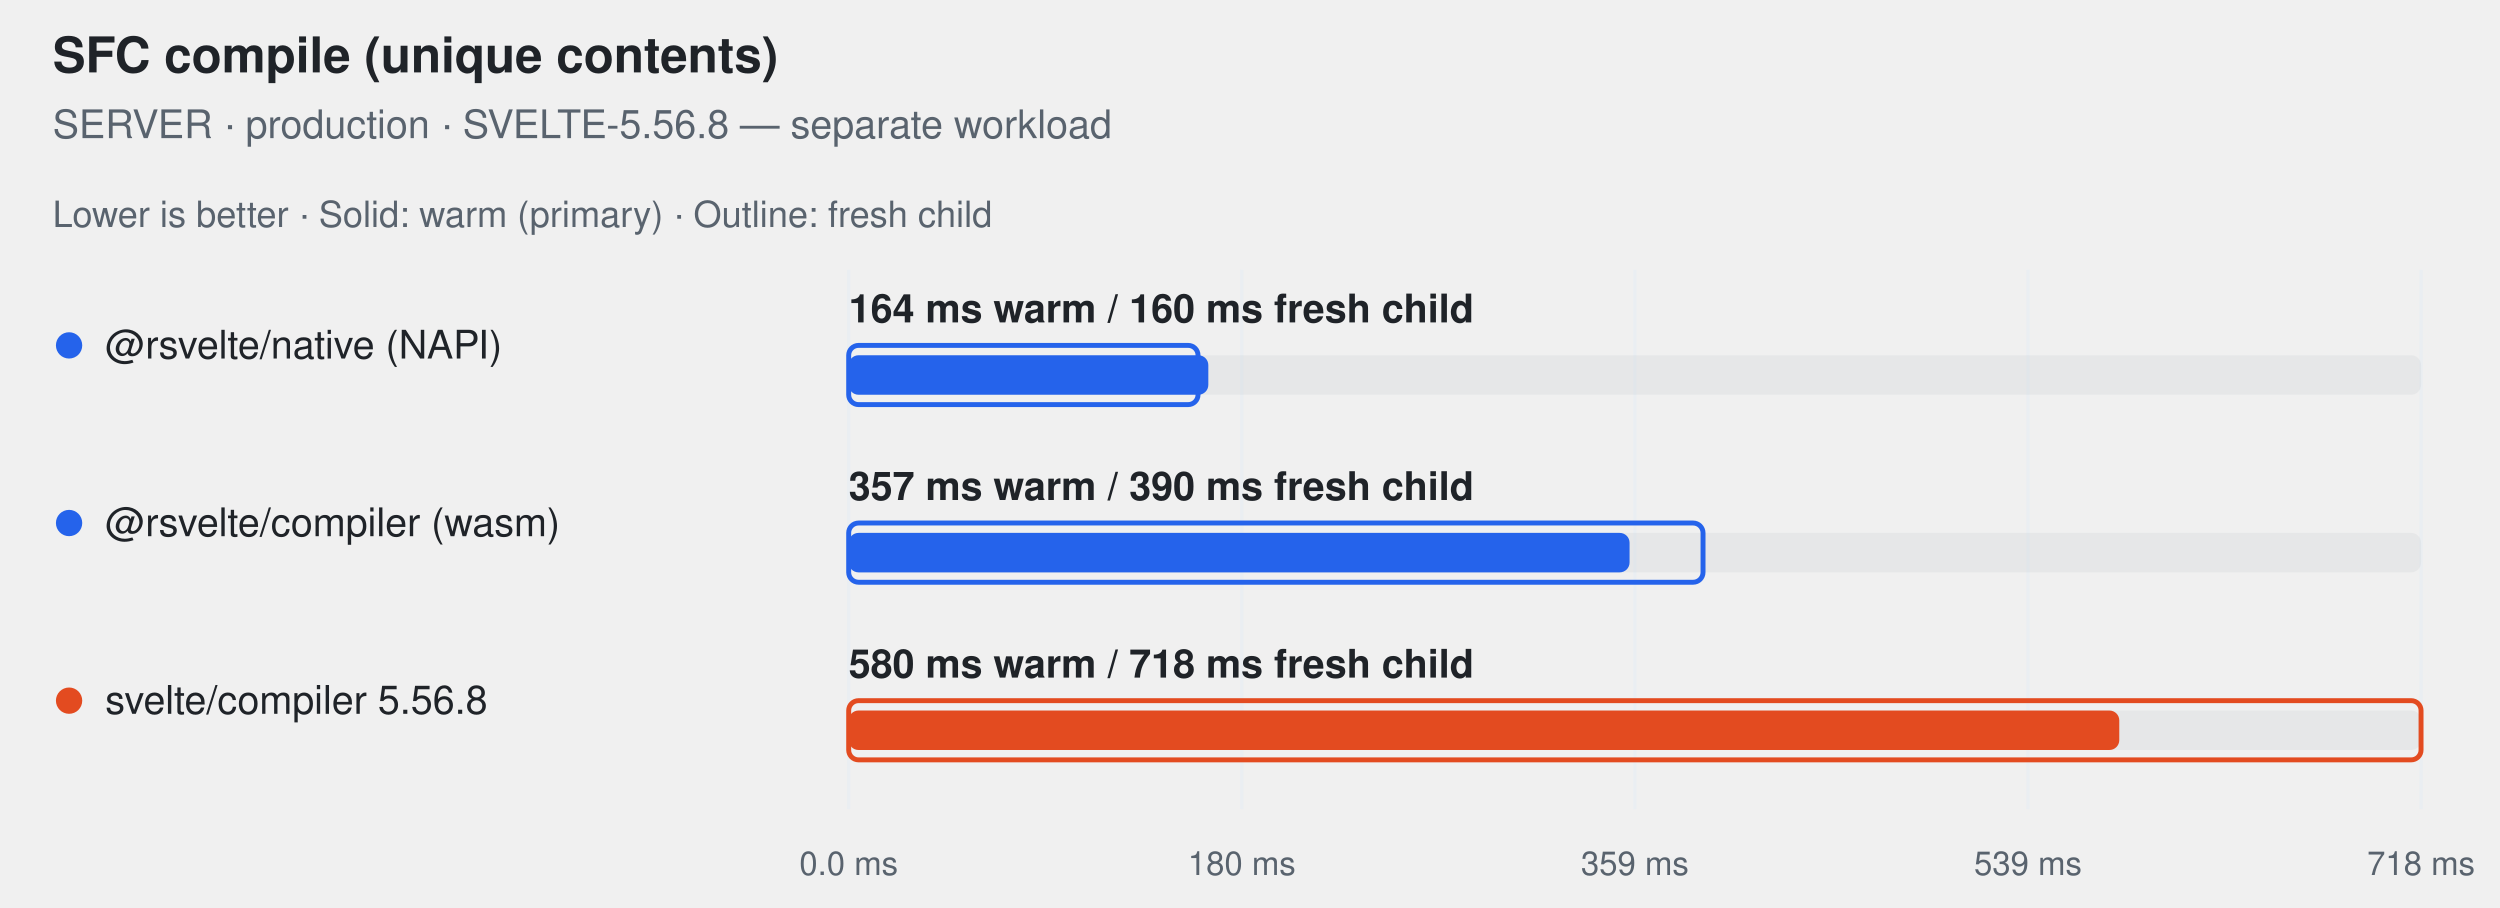
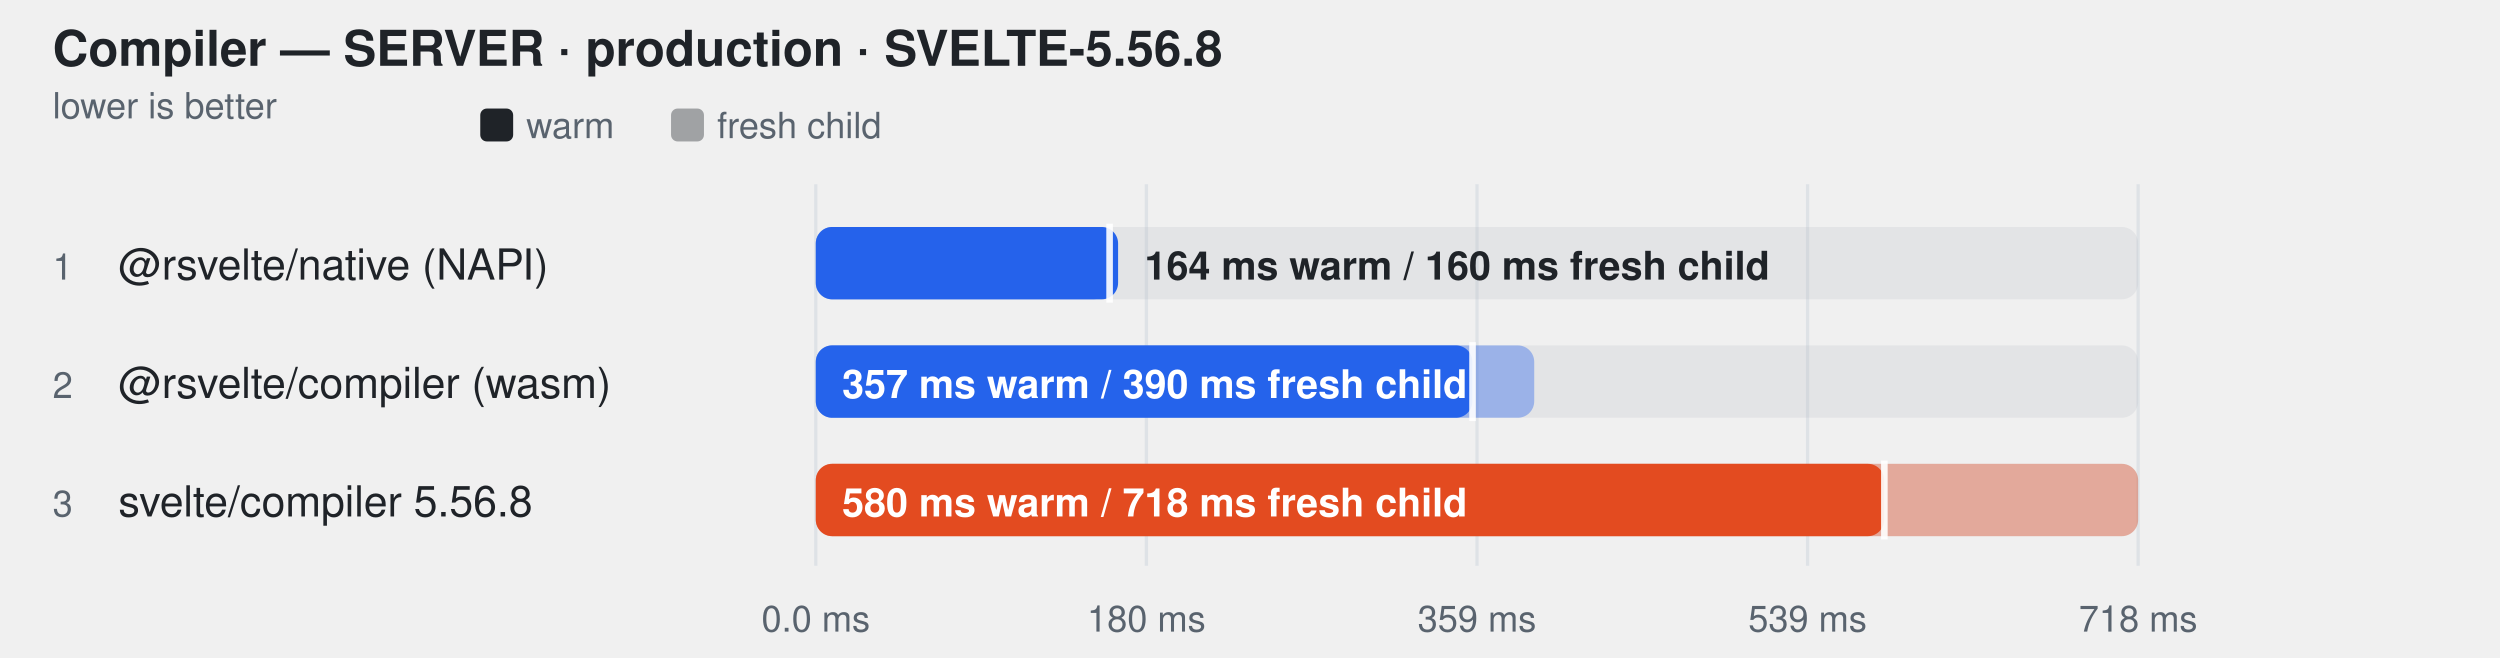
- <svg xmlns="http://www.w3.org/2000/svg" width="760" height="276" viewBox="0 0 760 276" role="img" aria-label="SFC compile (unique contents)">
-   <style>text{font-family:-apple-system,BlinkMacSystemFont,"Segoe UI",Helvetica,Arial,sans-serif;}</style>
-   <text x="16" y="22" fill="#1f2328" font-size="15" font-weight="600">SFC compile (unique contents)</text>
-   <text x="16" y="42" fill="#59636e" font-size="12">SERVER · production · SVELTE-5.56.8 — separate workload</text>
-   <text x="16" y="69" fill="#59636e" font-size="11">Lower is better · Solid: warm (primary) · Outline: fresh child</text>
-   <line x1="258" y1="82" x2="258" y2="246" stroke="#eaeef2" />
-   <text x="258" y="266" fill="#59636e" font-size="10" text-anchor="middle">0.0 ms</text>
-   <line x1="377.5" y1="82" x2="377.5" y2="246" stroke="#eaeef2" />
-   <text x="377.5" y="266" fill="#59636e" font-size="10" text-anchor="middle">180 ms</text>
-   <line x1="497" y1="82" x2="497" y2="246" stroke="#eaeef2" />
-   <text x="497" y="266" fill="#59636e" font-size="10" text-anchor="middle">359 ms</text>
-   <line x1="616.5" y1="82" x2="616.5" y2="246" stroke="#eaeef2" />
-   <text x="616.5" y="266" fill="#59636e" font-size="10" text-anchor="middle">539 ms</text>
-   <line x1="736" y1="82" x2="736" y2="246" stroke="#eaeef2" />
-   <text x="736" y="266" fill="#59636e" font-size="10" text-anchor="middle">718 ms</text>
-   <g data-tool="@rsvelte/native (NAPI)">
-     <circle cx="21" cy="105" r="4" fill="#2563eb" />
-     <text x="32" y="109" fill="#1f2328" font-size="12" font-weight="500">@rsvelte/native (NAPI)</text>
-     <rect x="258" y="108" width="478" height="12" rx="3" fill="#afb8c126" />
-     <rect data-series="fresh" x="258" y="105" width="106.20" height="18" rx="3" fill="none" stroke="#2563eb" stroke-width="1.5" />
-     <rect data-series="primary" x="258" y="108" width="109.33" height="12" rx="3" fill="#2563eb" />
-     <text x="258" y="98" fill="#1f2328" font-size="12" font-weight="600">164 ms warm / 160 ms fresh child</text>
-   </g>
-   <g data-tool="@rsvelte/compiler (wasm)">
-     <circle cx="21" cy="159" r="4" fill="#2563eb" />
-     <text x="32" y="163" fill="#1f2328" font-size="12" font-weight="500">@rsvelte/compiler (wasm)</text>
-     <rect x="258" y="162" width="478" height="12" rx="3" fill="#afb8c126" />
-     <rect data-series="fresh" x="258" y="159" width="259.72" height="18" rx="3" fill="none" stroke="#2563eb" stroke-width="1.5" />
-     <rect data-series="primary" x="258" y="162" width="237.39" height="12" rx="3" fill="#2563eb" />
-     <text x="258" y="152" fill="#1f2328" font-size="12" font-weight="600">357 ms warm / 390 ms fresh child</text>
-   </g>
-   <g data-tool="svelte/compiler 5.56.8">
-     <circle cx="21" cy="213" r="4" fill="#e34b20" />
-     <text x="32" y="217" fill="#1f2328" font-size="12" font-weight="500">svelte/compiler 5.56.8</text>
-     <rect x="258" y="216" width="478" height="12" rx="3" fill="#afb8c126" />
-     <rect data-series="fresh" x="258" y="213" width="478.00" height="18" rx="3" fill="none" stroke="#e34b20" stroke-width="1.5" />
-     <rect data-series="primary" x="258" y="216" width="386.26" height="12" rx="3" fill="#e34b20" />
-     <text x="258" y="206" fill="#1f2328" font-size="12" font-weight="600">580 ms warm / 718 ms fresh child</text>
-   </g>
+ <svg xmlns="http://www.w3.org/2000/svg" width="760" height="200" viewBox="0 0 760 200" role="img" aria-label="Compiler — SERVER · production · SVELTE-5.56.8">
+   <style>
+     text { font-family: -apple-system, BlinkMacSystemFont, "Segoe UI", Helvetica, Arial, sans-serif; }
+   </style>
+   <text fill="#1f2328" x="16" y="20" font-size="15" font-weight="600">Compiler — SERVER · production · SVELTE-5.56.8</text>
+   <text fill="#59636e" x="16" y="36" font-size="11">lower is better</text>
+   <rect x="146" y="33" width="10" height="10" rx="2" fill="#1f2328" />
+   <text fill="#59636e" x="160" y="42" font-size="11">warm</text>
+   <rect x="204" y="33" width="10" height="10" rx="2" fill="#1f2328" fill-opacity="0.38" />
+   <text fill="#59636e" x="218" y="42" font-size="11">fresh child</text>
+   <line x1="248" y1="56" x2="248" y2="172" stroke="#d0d7de" stroke-opacity="0.55" />
+   <text fill="#59636e" x="248" y="192" text-anchor="middle" font-size="11">0.0 ms</text>
+   <line x1="348.5" y1="56" x2="348.5" y2="172" stroke="#d0d7de" stroke-opacity="0.55" />
+   <text fill="#59636e" x="348.5" y="192" text-anchor="middle" font-size="11">180 ms</text>
+   <line x1="449" y1="56" x2="449" y2="172" stroke="#d0d7de" stroke-opacity="0.55" />
+   <text fill="#59636e" x="449" y="192" text-anchor="middle" font-size="11">359 ms</text>
+   <line x1="549.5" y1="56" x2="549.5" y2="172" stroke="#d0d7de" stroke-opacity="0.55" />
+   <text fill="#59636e" x="549.5" y="192" text-anchor="middle" font-size="11">539 ms</text>
+   <line x1="650" y1="56" x2="650" y2="172" stroke="#d0d7de" stroke-opacity="0.55" />
+   <text fill="#59636e" x="650" y="192" text-anchor="middle" font-size="11">718 ms</text>
+   <text fill="#59636e" x="16" y="85" font-size="11">1</text>
+   <text fill="#1f2328" x="36" y="85" font-size="13">@rsvelte/native (NAPI)</text>
+   <rect x="248" y="69" width="402" height="22" rx="5" fill="#afb8c133" />
+   <rect x="248" y="69" width="91.9" height="22" rx="5" fill="#2563eb" fill-opacity="1" />
+   <rect x="248" y="69" width="89.3" height="22" rx="5" fill="#2563eb" fill-opacity="0.38" />
+   <line x1="337.318" y1="68" x2="337.318" y2="92" stroke="#ffffff" stroke-width="2" stroke-opacity="0.9" />
+   <text fill="#1f2328" x="347.944" y="85" font-size="12" font-weight="600">164 ms warm / 160 ms fresh child</text>
+   <text fill="#59636e" x="16" y="121" font-size="11">2</text>
+   <text fill="#1f2328" x="36" y="121" font-size="13">@rsvelte/compiler (wasm)</text>
+   <rect x="248" y="105" width="402" height="22" rx="5" fill="#afb8c133" />
+   <rect x="248" y="105" width="218.4" height="22" rx="5" fill="#2563eb" fill-opacity="0.38" />
+   <rect x="248" y="105" width="199.6" height="22" rx="5" fill="#2563eb" fill-opacity="1" />
+   <line x1="447.649" y1="104" x2="447.649" y2="128" stroke="#ffffff" stroke-width="2" stroke-opacity="0.9" />
+   <text fill="#ffffff" x="256" y="121" font-size="12" font-weight="600">357 ms warm / 390 ms fresh child</text>
+   <text fill="#59636e" x="16" y="157" font-size="11">3</text>
+   <text fill="#1f2328" x="36" y="157" font-size="13">svelte/compiler 5.56.8</text>
+   <rect x="248" y="141" width="402" height="22" rx="5" fill="#afb8c133" />
+   <rect x="248" y="141" width="402.0" height="22" rx="5" fill="#e34b20" fill-opacity="0.38" />
+   <rect x="248" y="141" width="324.8" height="22" rx="5" fill="#e34b20" fill-opacity="1" />
+   <line x1="572.846" y1="140" x2="572.846" y2="164" stroke="#ffffff" stroke-width="2" stroke-opacity="0.9" />
+   <text fill="#ffffff" x="256" y="157" font-size="12" font-weight="600">580 ms warm / 718 ms fresh child</text>
</svg>
